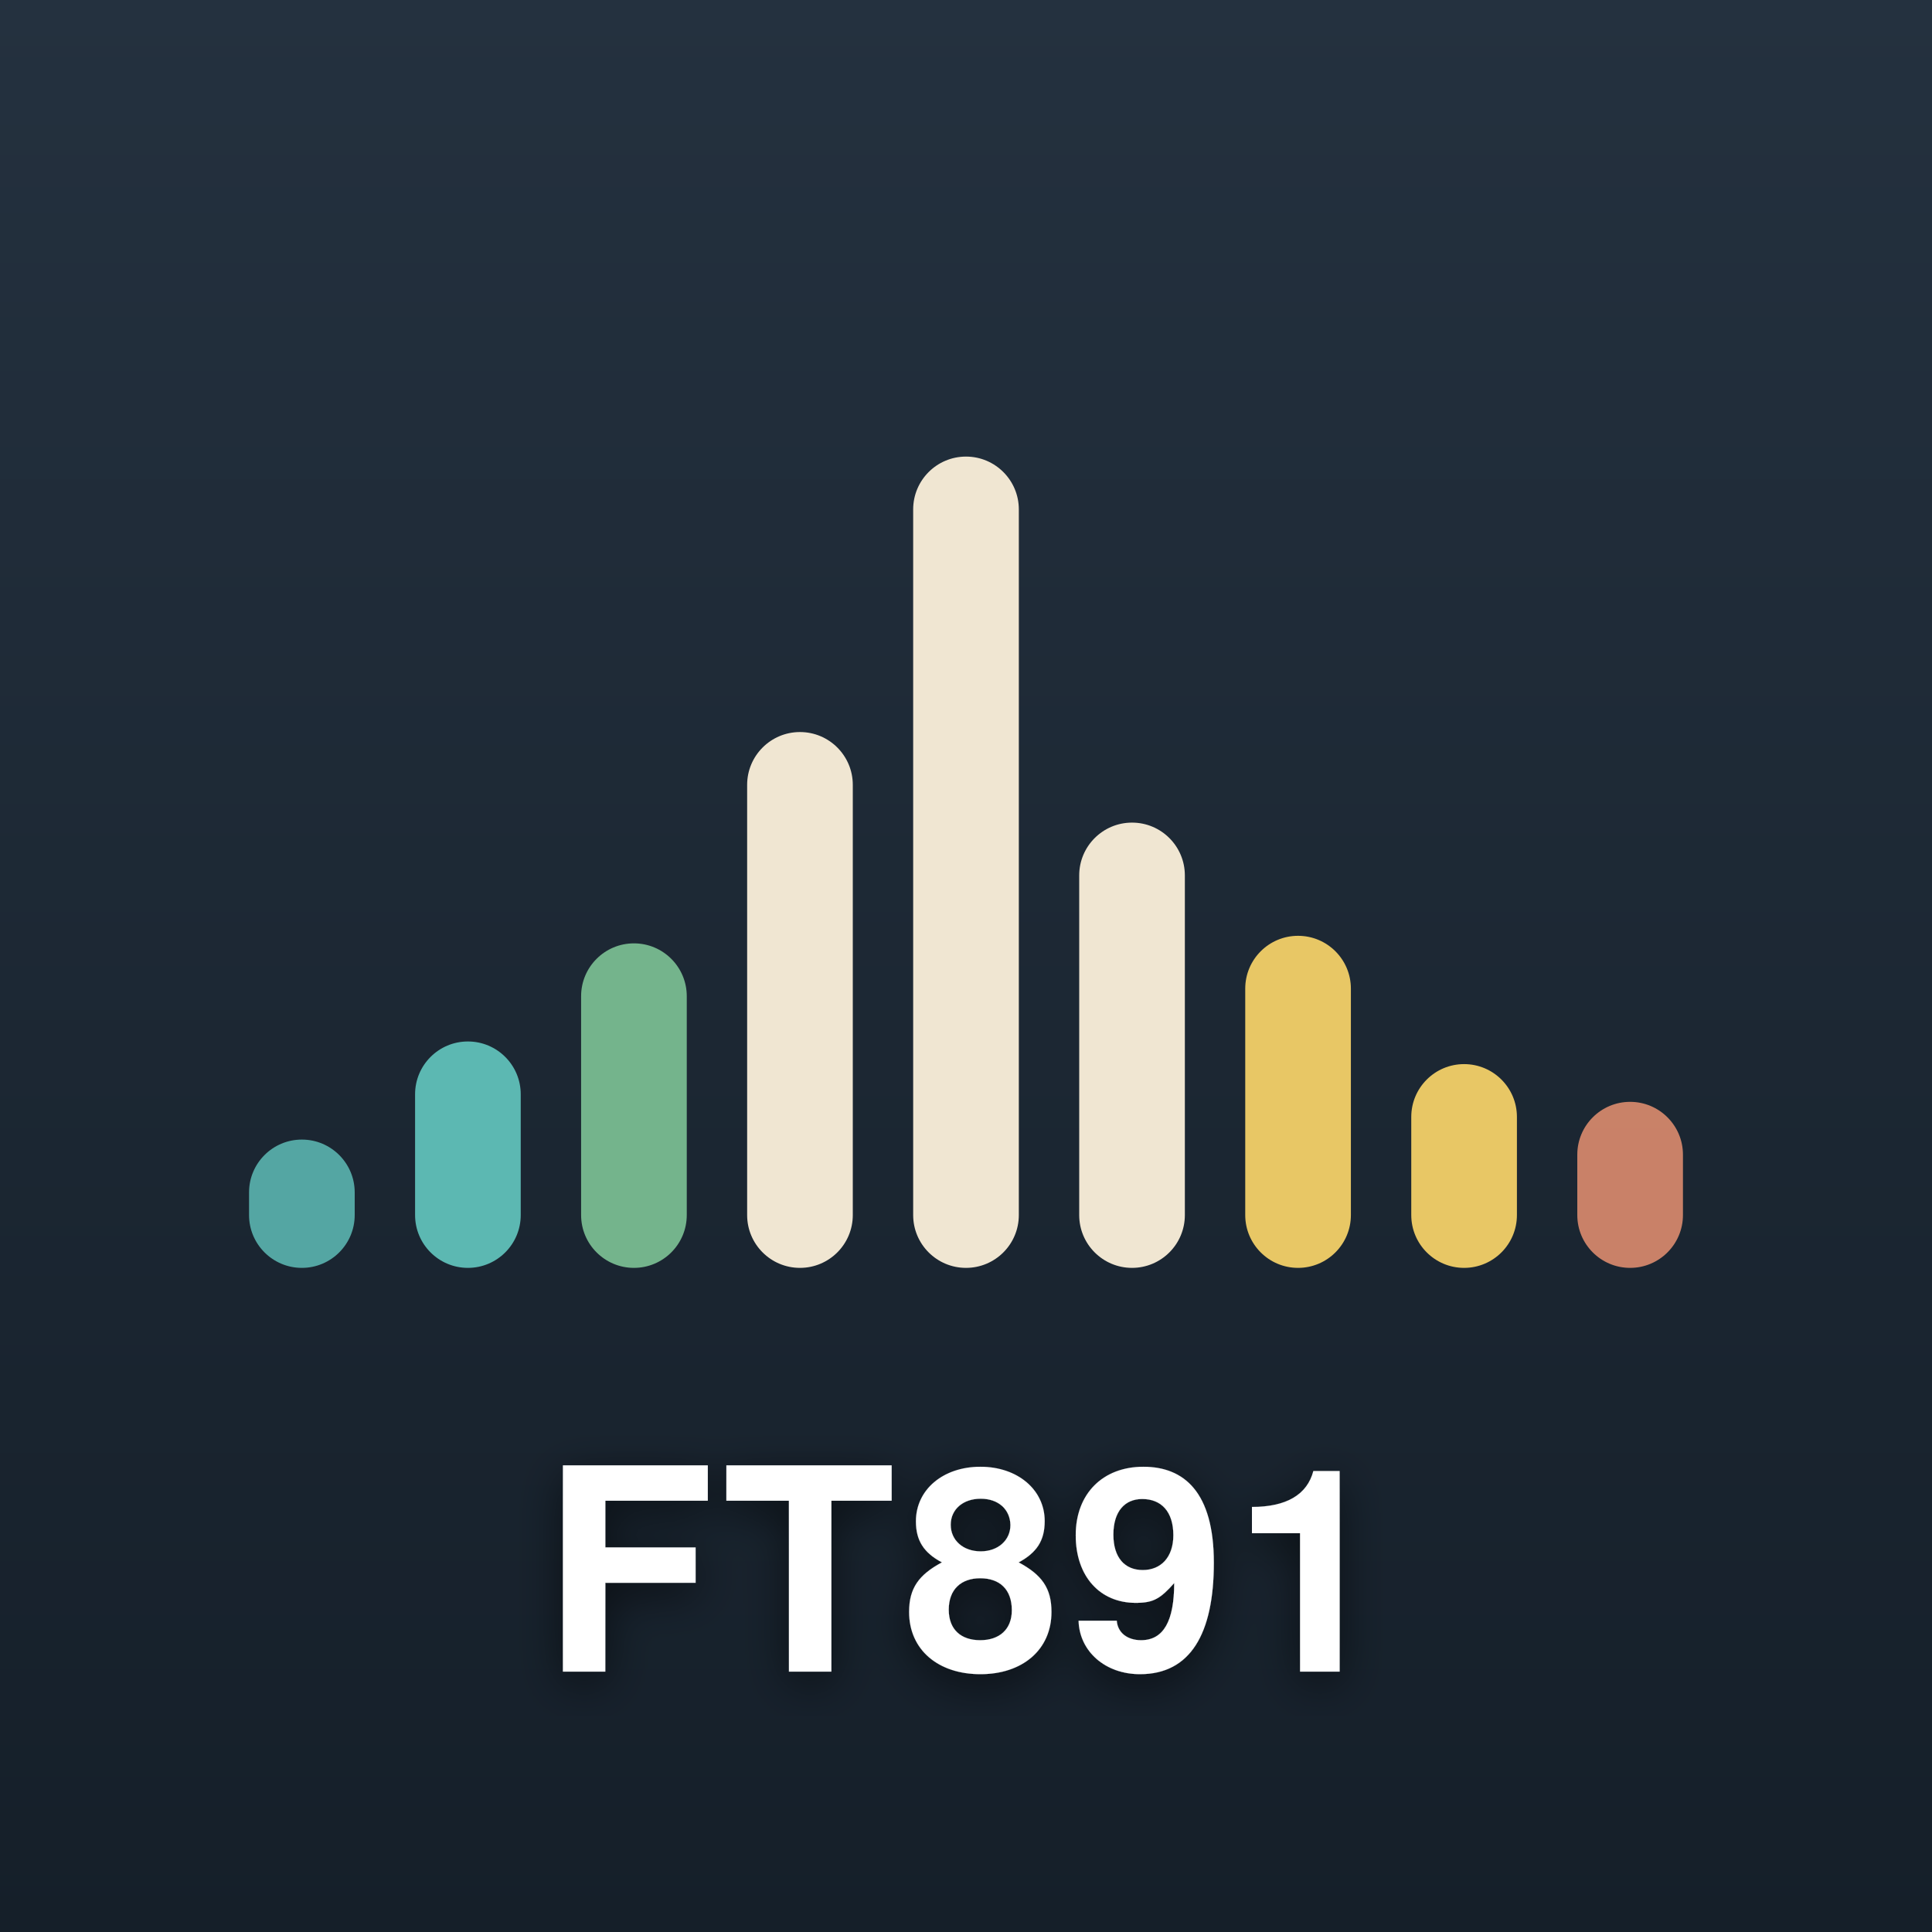
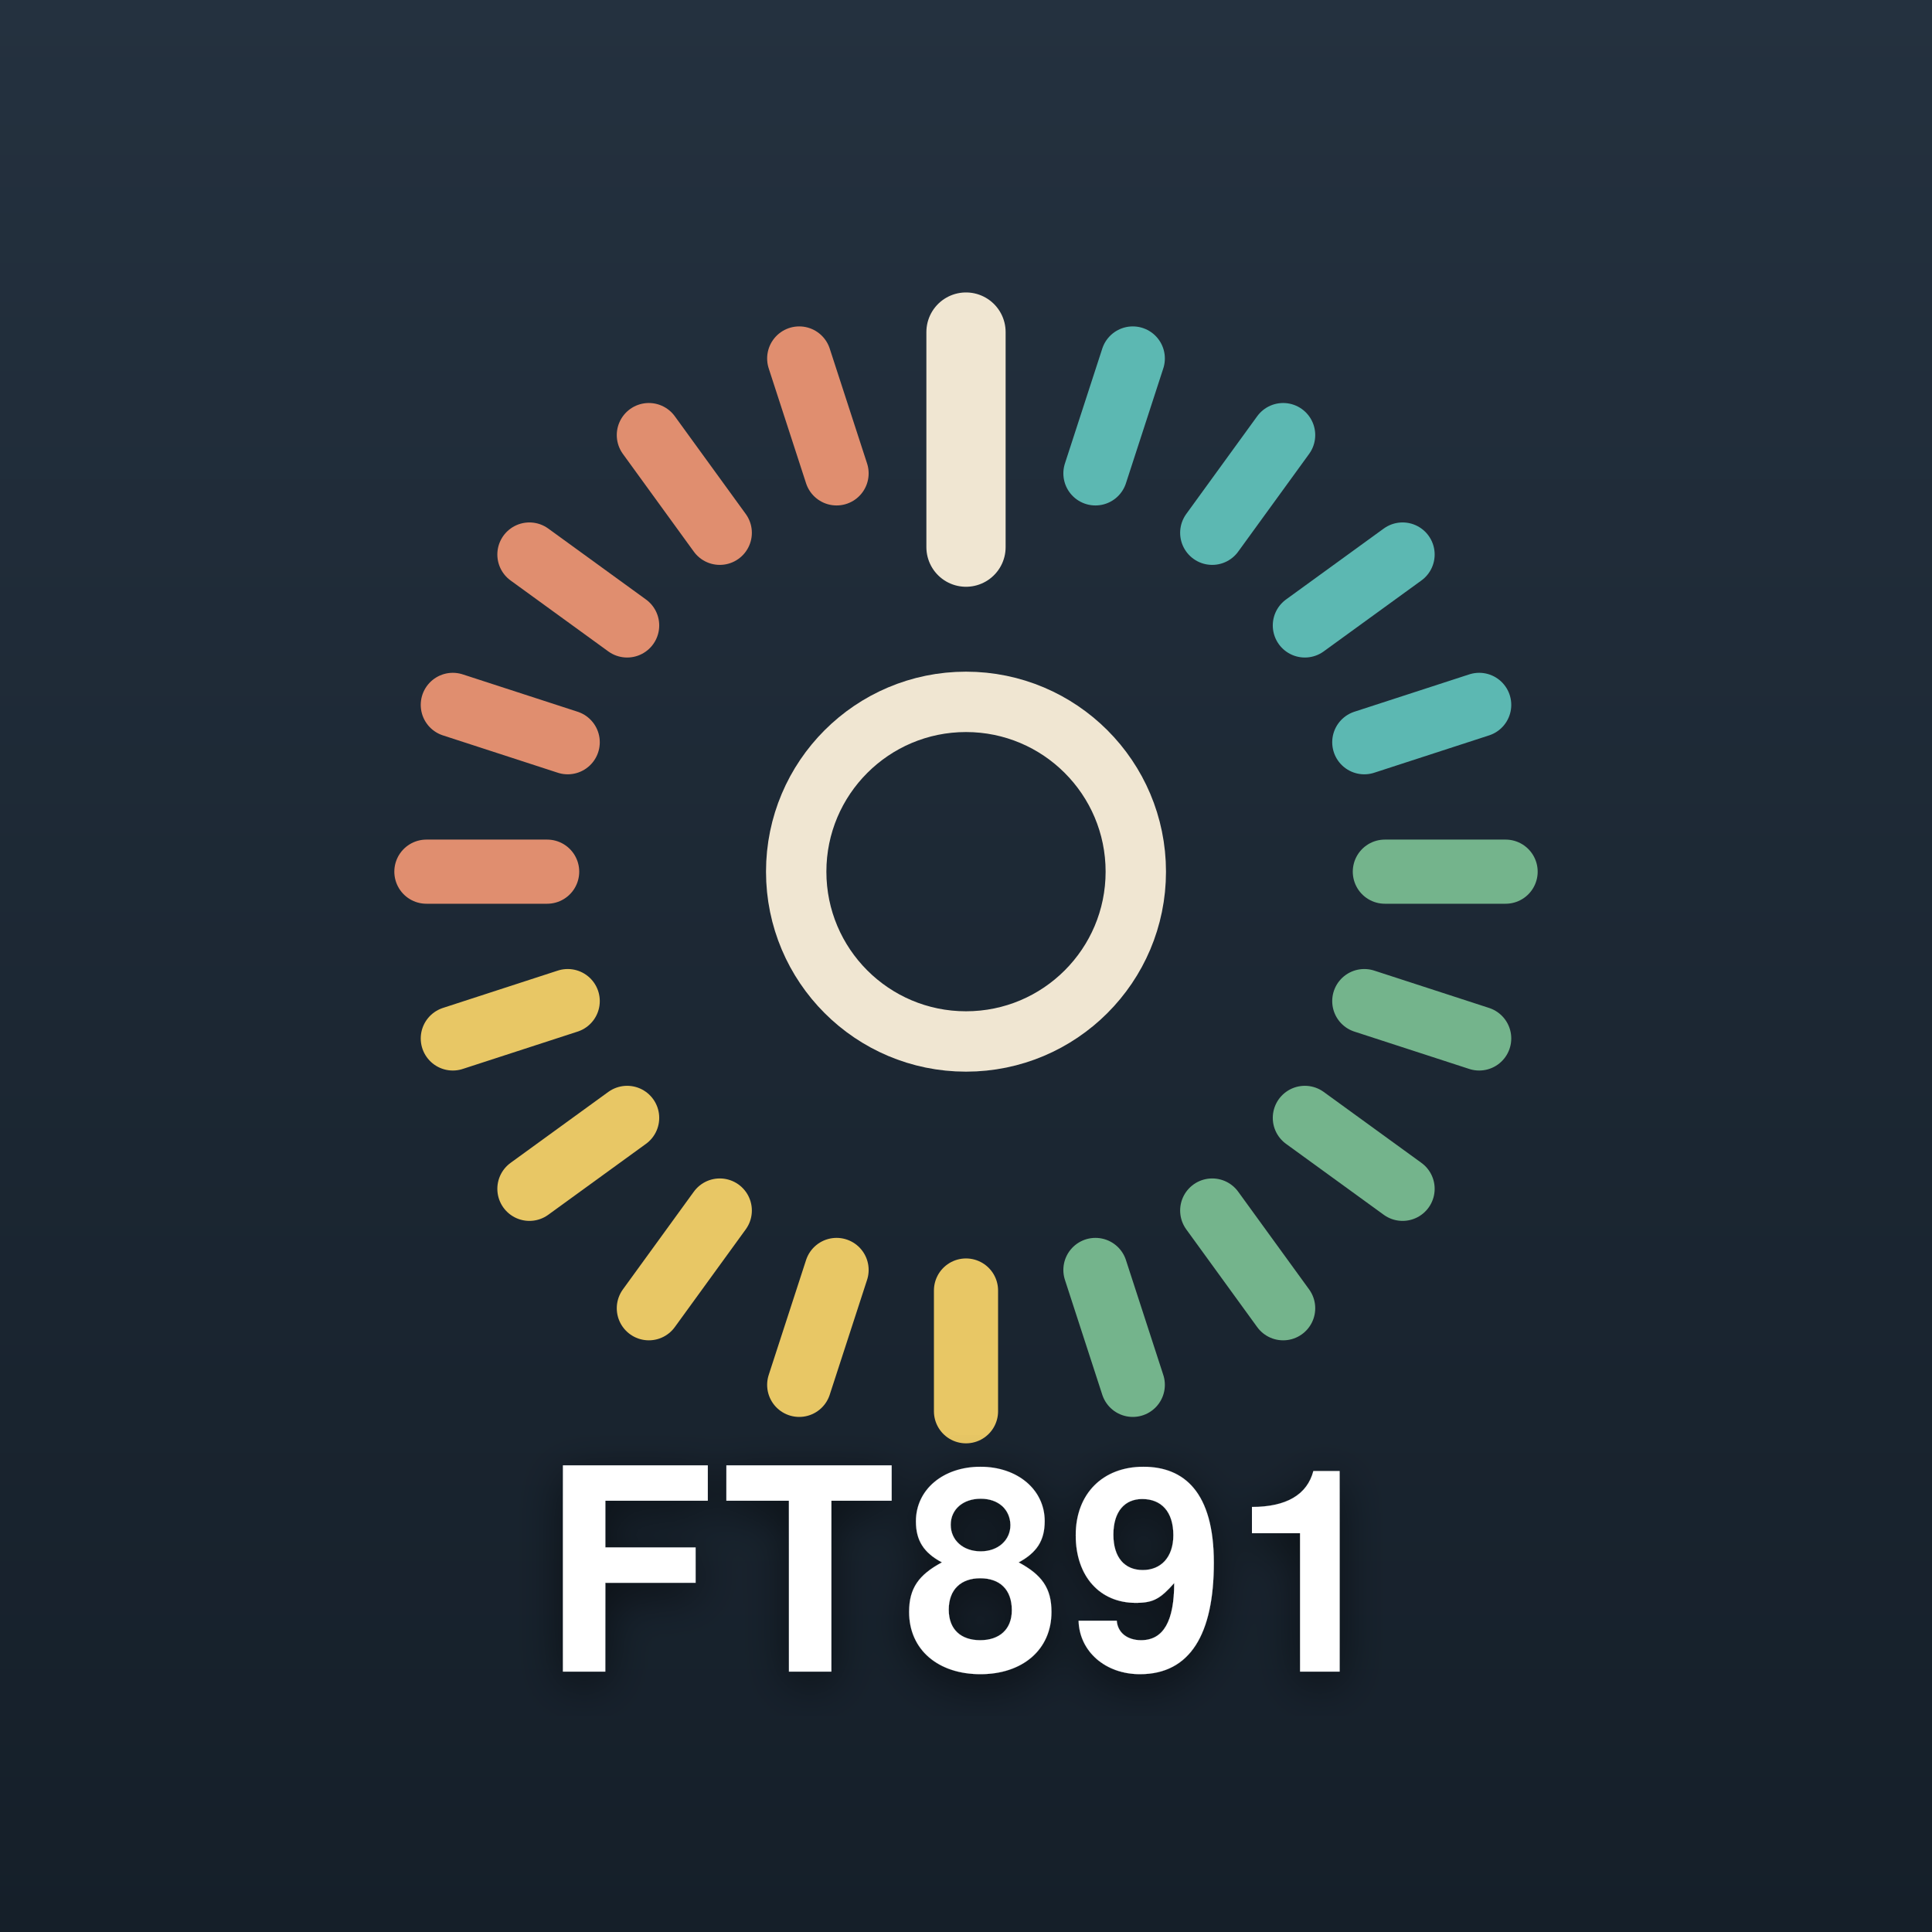
<svg xmlns="http://www.w3.org/2000/svg" width="1024" height="1024" viewBox="0 0 1024 1024">
  <defs>
    <linearGradient id="bg" x1="0" y1="0" x2="0" y2="1">
      <stop offset="0" stop-color="#24313f" />
      <stop offset="1" stop-color="#151f29" />
    </linearGradient>
    <filter id="txtshadow" x="-20%" y="-20%" width="140%" height="140%">
      <feDropShadow dx="0" dy="6" stdDeviation="12" flood-color="#000000" flood-opacity="0.55" />
    </filter>
  </defs>
  <rect width="1024" height="1024" fill="url(#bg)" />
  <g>
-     <rect x="132" y="604" width="56" height="68" rx="28" fill="#5cb8b2" opacity="0.88" />
-     <rect x="220" y="552" width="56" height="120" rx="28" fill="#5cb8b2" />
-     <rect x="308" y="500" width="56" height="172" rx="28" fill="#74b48c" />
-     <rect x="396" y="388" width="56" height="284" rx="28" fill="#f0e6d2" />
-     <rect x="484" y="242" width="56" height="430" rx="28" fill="#f0e6d2" />
-     <rect x="572" y="436" width="56" height="236" rx="28" fill="#f0e6d2" />
-     <rect x="660" y="496" width="56" height="176" rx="28" fill="#e8c765" />
-     <rect x="748" y="564" width="56" height="108" rx="28" fill="#e8c765" />
-     <rect x="836" y="584" width="56" height="88" rx="28" fill="#e08e6f" opacity="0.88" />
+     <path d="M 512.0 290.0 L 512.0 176.0" stroke="#f0e6d2" stroke-width="42" stroke-linecap="round" />
+     <path d="M 580.6 250.9 L 600.4 190.0" stroke="#5cb8b2" stroke-width="34" stroke-linecap="round" />
+     <path d="M 642.5 282.4 L 680.1 230.6" stroke="#5cb8b2" stroke-width="34" stroke-linecap="round" />
+     <path d="M 691.6 331.5 L 743.4 293.9" stroke="#5cb8b2" stroke-width="34" stroke-linecap="round" />
+     <path d="M 723.1 393.4 L 784.0 373.6" stroke="#5cb8b2" stroke-width="34" stroke-linecap="round" />
+     <path d="M 734.0 462.0 L 798.0 462.0" stroke="#74b48c" stroke-width="34" stroke-linecap="round" />
+     <path d="M 723.1 530.6 L 784.0 550.4" stroke="#74b48c" stroke-width="34" stroke-linecap="round" />
+     <path d="M 691.6 592.5 L 743.4 630.1" stroke="#74b48c" stroke-width="34" stroke-linecap="round" />
+     <path d="M 642.5 641.6 L 680.1 693.4" stroke="#74b48c" stroke-width="34" stroke-linecap="round" />
+     <path d="M 580.6 673.1 L 600.4 734.0" stroke="#74b48c" stroke-width="34" stroke-linecap="round" />
+     <path d="M 512.0 684.0 L 512.0 748.0" stroke="#e8c765" stroke-width="34" stroke-linecap="round" />
+     <path d="M 443.4 673.1 L 423.6 734.0" stroke="#e8c765" stroke-width="34" stroke-linecap="round" />
+     <path d="M 381.5 641.6 L 343.9 693.4" stroke="#e8c765" stroke-width="34" stroke-linecap="round" />
+     <path d="M 332.4 592.5 L 280.6 630.1" stroke="#e8c765" stroke-width="34" stroke-linecap="round" />
+     <path d="M 300.9 530.6 L 240.0 550.4" stroke="#e8c765" stroke-width="34" stroke-linecap="round" />
+     <path d="M 290.0 462.0 L 226.0 462.0" stroke="#e08e6f" stroke-width="34" stroke-linecap="round" />
+     <path d="M 300.9 393.4 L 240.0 373.6" stroke="#e08e6f" stroke-width="34" stroke-linecap="round" />
+     <path d="M 332.4 331.5 L 280.6 293.9" stroke="#e08e6f" stroke-width="34" stroke-linecap="round" />
+     <path d="M 381.5 282.4 L 343.9 230.6" stroke="#e08e6f" stroke-width="34" stroke-linecap="round" />
+     <path d="M 443.4 250.9 L 423.6 190.0" stroke="#e08e6f" stroke-width="34" stroke-linecap="round" />
+     <circle cx="512" cy="462" r="90" fill="none" stroke="#f0e6d2" stroke-width="32" />
  </g>
  <text x="512" y="886" filter="url(#txtshadow)" font-family="Helvetica Neue" font-weight="bold" font-size="150" letter-spacing="4" text-anchor="middle" fill="#ffffff">FT891</text>
</svg>
